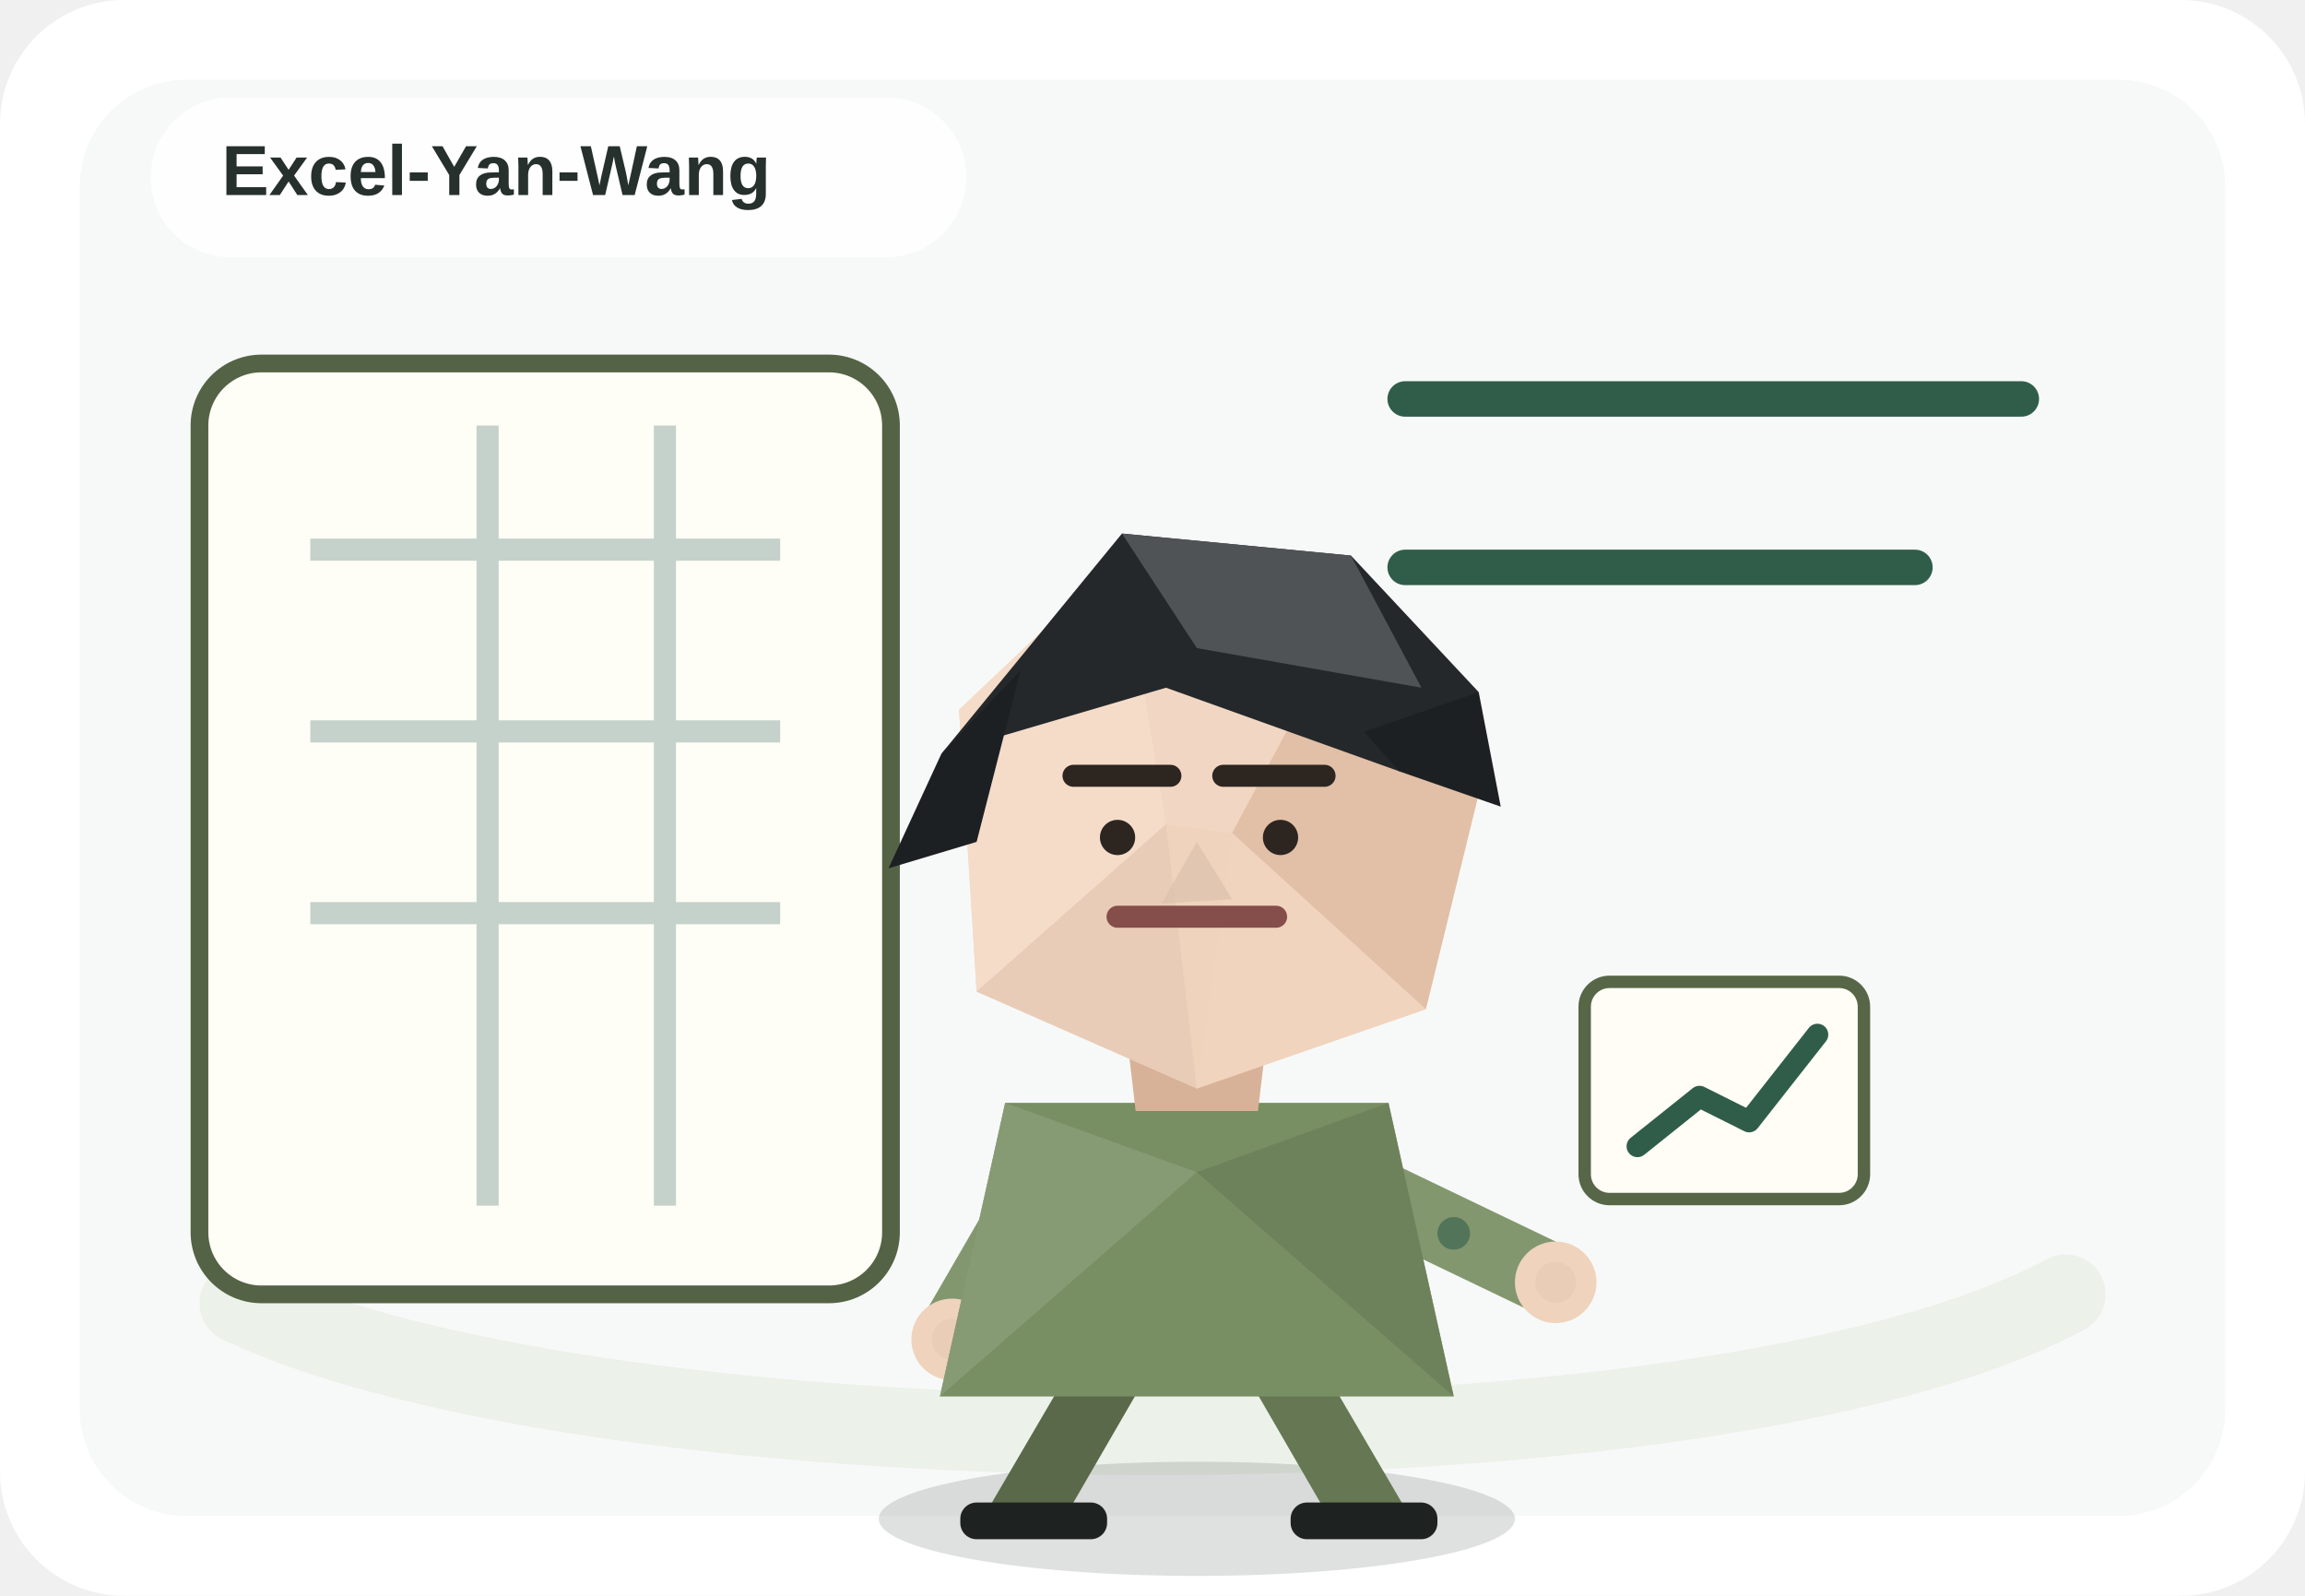
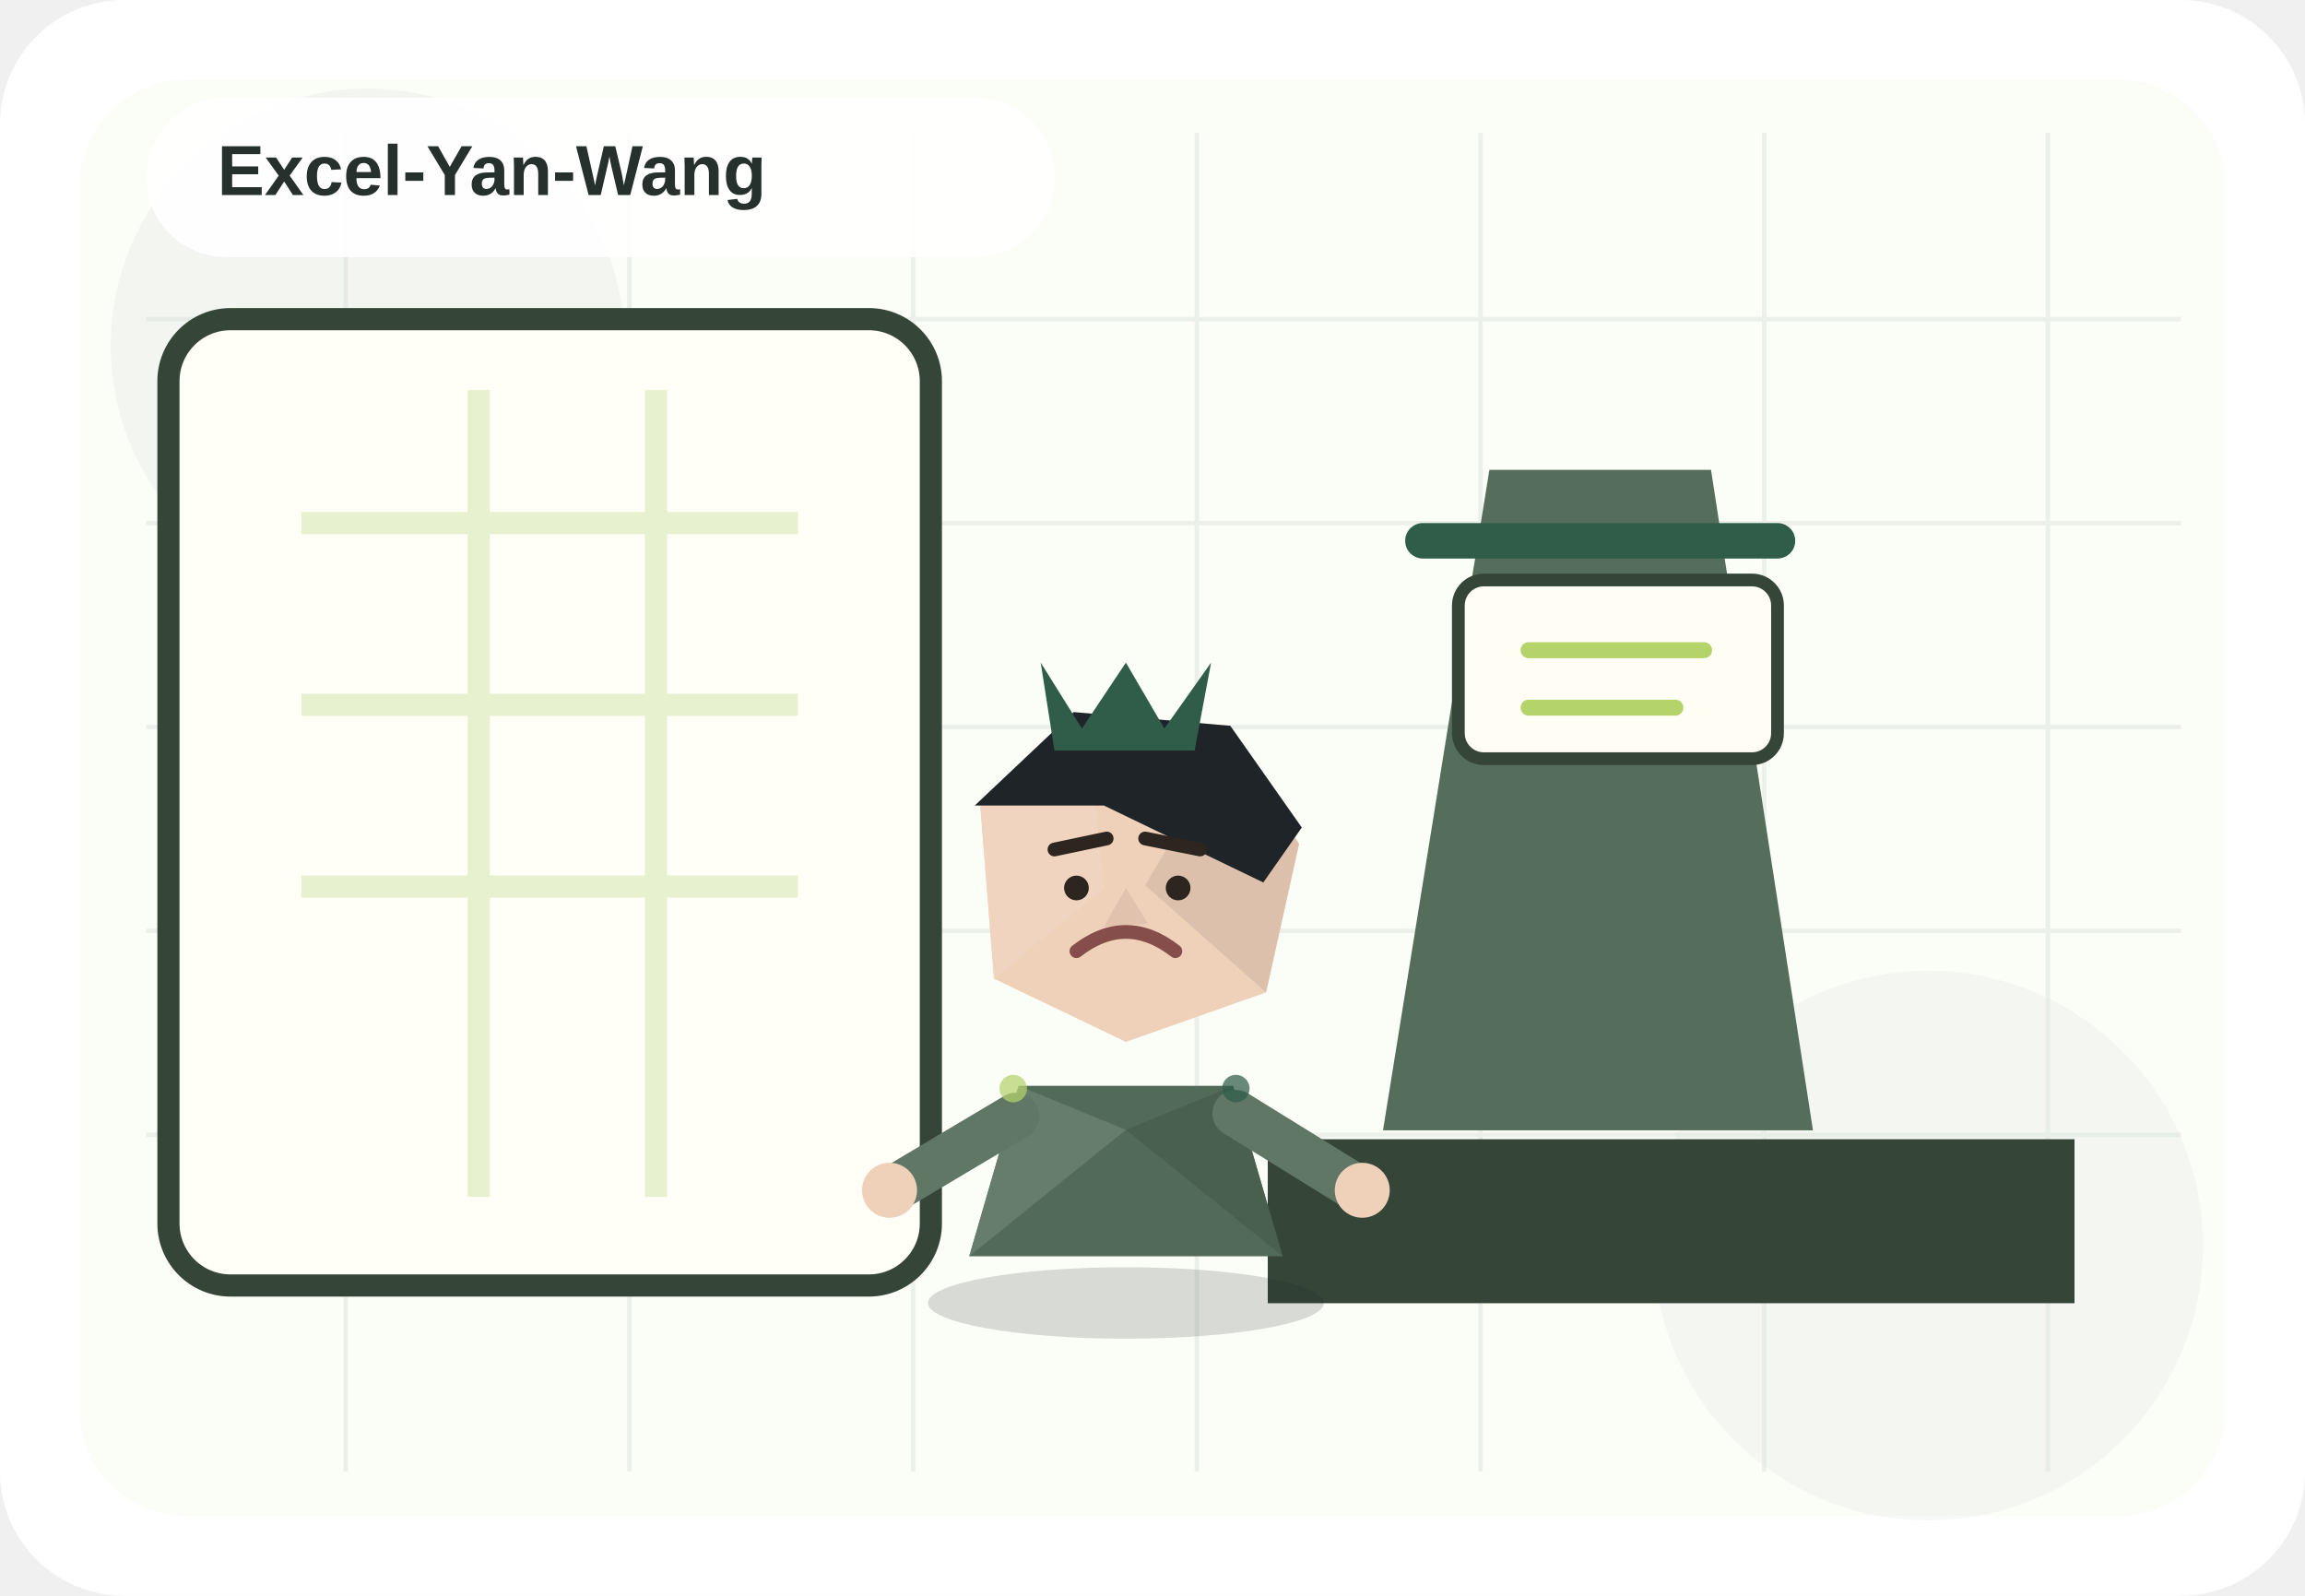
<svg xmlns="http://www.w3.org/2000/svg" width="1040" height="720" viewBox="0 0 520 360" role="img" aria-labelledby="title desc">
  <rect width="520" height="360" rx="28" fill="#ffffff" />
-   <rect x="18" y="18" width="484" height="324" rx="24" fill="#d5dfdb" opacity=".2" />
-   <path d="M54 294 C136 333 386 335 466 292" fill="none" stroke="#e9eee6" stroke-width="18" stroke-linecap="round" opacity=".78" />
-   <rect x="45" y="82" width="156" height="210" rx="14" fill="#fffef6" stroke="#546345" stroke-width="4" />
-   <path d="M70 124 H176 M70 165 H176 M70 206 H176 M110 96 V272 M150 96 V272" stroke="#c5d2cc" stroke-width="5" />
-   <path d="M317 90 H456 M317 128 H432" stroke="#2f5d49" stroke-width="8" stroke-linecap="round" />
-   <g transform="translate(389 246) scale(0.7)">
-     <rect x="-45" y="-35" width="90" height="70" rx="8" fill="#fffdf5" stroke="#566647" stroke-width="4" />
-     <path d="M-28 18 L-8 2 L8 10 L30 -18" fill="none" stroke="#2f5d49" stroke-width="7" stroke-linecap="round" stroke-linejoin="round" />
+   <rect x="18" y="18" width="484" height="324" rx="24" fill="#f3f8e7" opacity=".32" />
+   <path d="M33 72 H492 M33 118 H492 M33 164 H492 M33 210 H492 M33 256 H492 M78 30 V332 M142 30 V332 M206 30 V332 M270 30 V332 M334 30 V332 M398 30 V332 M462 30 V332" stroke="#d5dbd7" stroke-width="1" opacity=".4" />
+   <circle cx="83" cy="78" r="58" fill="#d1dbd7" opacity=".22" />
+   <circle cx="435" cy="281" r="62" fill="#d5dbd7" opacity=".18" />
+   <rect x="38" y="72" width="172" height="218" rx="14" fill="#fffef7" stroke="#354639" stroke-width="5" />
+   <path d="M68 118 H180 M68 159 H180 M68 200 H180 M108 88 V270 M148 88 V270" stroke="#e7f1d0" stroke-width="5" />
+   <path d="M286 257 H468 V294 H286 Z" fill="#354639" />
+   <path d="M336 106 L386 106 L409 255 H312 Z" fill="#556e5b" />
+   <path d="M321 122 H401" stroke="#2f5d49" stroke-width="8" stroke-linecap="round" />
+   <g transform="translate(365 151) scale(0.72)">
+     <rect x="-50" y="-28" width="100" height="56" rx="8" fill="#fffdf4" stroke="#354639" stroke-width="4" />
+     <path d="M-28 -6 H27 M-28 12 H18" stroke="#b4d36b" stroke-width="5" stroke-linecap="round" />
  </g>
-   <g transform="translate(270 258) scale(0.92)">
-     <ellipse cx="0" cy="92" rx="78" ry="14" fill="#17201d" opacity=".14" />
-     <polygon points="-28,50 -52,91 -32,91 -10,53" fill="#596949" />
-     <polygon points="28,50 52,91 32,91 10,53" fill="#657753" />
-     <rect x="-58" y="88" width="36" height="9" rx="4" fill="#1e2221" />
-     <rect x="23" y="88" width="36" height="9" rx="4" fill="#1e2221" />
-     <path d="M-38 10 L-49 29 L-60 48" fill="none" stroke="#83976f" stroke-width="18" stroke-linecap="round" stroke-linejoin="round" />
-     <circle cx="-49" cy="29" r="4" fill="#2f5d49" opacity=".58" />
-     <circle cx="-60" cy="48" r="10" fill="#efd3bc" />
-     <circle cx="-60" cy="48" r="5" fill="#dcc2ad" opacity=".35" />
-     <path d="M38 10 L63 22 L88 34" fill="none" stroke="#83976f" stroke-width="18" stroke-linecap="round" stroke-linejoin="round" />
-     <circle cx="63" cy="22" r="4" fill="#2f5d49" opacity=".58" />
-     <circle cx="88" cy="34" r="10" fill="#efd3bc" />
-     <circle cx="88" cy="34" r="5" fill="#dcc2ad" opacity=".35" />
-     <polygon points="-47,-10 47,-10 63,62 -63,62" fill="#788e63" />
-     <polygon points="-47,-10 0,7 -63,62" fill="#8b9e79" opacity=".78" />
-     <polygon points="47,-10 0,7 63,62" fill="#6a7d57" opacity=".72" />
-     <polygon points="-17,-25 17,-25 15,-8 -15,-8" fill="#d8b298" />
-     <g transform="translate(0 -74) scale(1.08)">
-       <polygon points="-54,-30 -17,-65 38,-58 66,-19 52,38 0,56 -50,34" fill="#efd3bc" />
-       <polygon points="-54,-30 -17,-65 -7,-4 -50,34" fill="#f6dfcd" opacity=".76" />
-       <polygon points="-17,-65 38,-58 8,-2 -7,-4" fill="#f1d7c3" />
-       <polygon points="38,-58 66,-19 52,38 8,-2" fill="#d8b298" opacity=".58" />
-       <polygon points="-50,34 -7,-4 0,56" fill="#e3c8b3" opacity=".62" />
-       <polygon points="8,-2 52,38 0,56" fill="#f0d5bf" opacity=".62" />
-       <polygon points="-58,-20 -17,-70 35,-65 64,-34 46,-16 -7,-35" fill="#24282b" />
-       <polygon points="-17,-70 35,-65 51,-35 0,-44" fill="#505355" />
-       <polygon points="46,-16 69,-8 64,-34 38,-25" fill="#1d2022" />
-       <polygon points="-58,-20 -70,6 -50,0 -40,-39" fill="#1d2022" />
-       <path d="M-28 -15 H-6 M6 -15 H29" stroke="#2d2520" stroke-width="5" stroke-linecap="round" />
-       <circle cx="-18" cy="-1" r="4" fill="#2d2520" />
-       <circle cx="19" cy="-1" r="4" fill="#2d2520" />
-       <polygon points="0,0 -8,14 8,13" fill="#dcc2ad" opacity=".75" />
-       <path d="M-18 17 H18" stroke="#854e4a" stroke-width="5" stroke-linecap="round" />
+   <g transform="translate(254 240) scale(0.62)">
+     <ellipse cx="0" cy="87" rx="72" ry="13" fill="#17201d" opacity=".16" />
+     <polygon points="-39,8 39,8 57,70 -57,70" fill="#526b58" />
+     <polygon points="-39,8 0,24 -57,70" fill="#6c8171" opacity=".8" />
+     <polygon points="39,8 0,24 57,70" fill="#475c4c" opacity=".76" />
+     <path d="M-40 19 L-82 44 M40 18 L82 44" stroke="#607765" stroke-width="17" stroke-linecap="round" />
+     <circle cx="-86" cy="46" r="10" fill="#efd0b9" />
+     <circle cx="86" cy="46" r="10" fill="#efd0b9" />
+     <g transform="translate(0 -64)">
+       <polygon points="-53,-30 -14,-61 39,-55 63,-16 51,38 0,56 -48,33" fill="#efd0b9" />
+       <polygon points="-53,-30 -14,-61 -8,0 -48,33" fill="#f1d5c0" opacity=".8" />
+       <polygon points="39,-55 63,-16 51,38 7,-1" fill="#d2b7a3" opacity=".62" />
+       <polygon points="-55,-30 -19,-64 38,-59 64,-22 50,-2 -8,-30" fill="#1f2428" />
+       <polygon points="-31,-82 -16,-58 0,-82 14,-58 31,-82 25,-50 -26,-50" fill="#2f5d49" />
+       <path d="M-26 -14 L-7 -18 M7 -18 L27 -14" stroke="#2d2520" stroke-width="5" stroke-linecap="round" />
+       <circle cx="-18" cy="0" r="4.5" fill="#2d2520" />
+       <circle cx="19" cy="0" r="4.5" fill="#2d2520" />
+       <polygon points="0,0 -8,14 8,13" fill="#dcbfaa" opacity=".75" />
+       <path d="M-18 23 Q0 9 18 23" fill="none" stroke="#854e4a" stroke-width="5" stroke-linecap="round" />
    </g>
+     <circle cx="-41" cy="9" r="5" fill="#b4d36b" opacity=".72" />
+     <circle cx="40" cy="9" r="5" fill="#2f5d49" opacity=".72" />
  </g>
-   <g transform="translate(34 42)">
-     <rect x="0" y="-20" width="184" height="36" rx="18" fill="#ffffff" opacity=".9" />
-     <text x="16" y="2" font-family="Arial, Helvetica, sans-serif" font-size="16" font-weight="800" fill="#26302c">Excel-Yan-Wang</text>
+   <g transform="translate(33 42)">
+     <rect x="0" y="-20" width="205" height="36" rx="18" fill="#ffffff" opacity=".92" />
+     <text x="16" y="2" font-family="Arial, Helvetica, sans-serif" font-size="16" font-weight="900" fill="#26302c">Excel-Yan-Wang</text>
  </g>
</svg>
